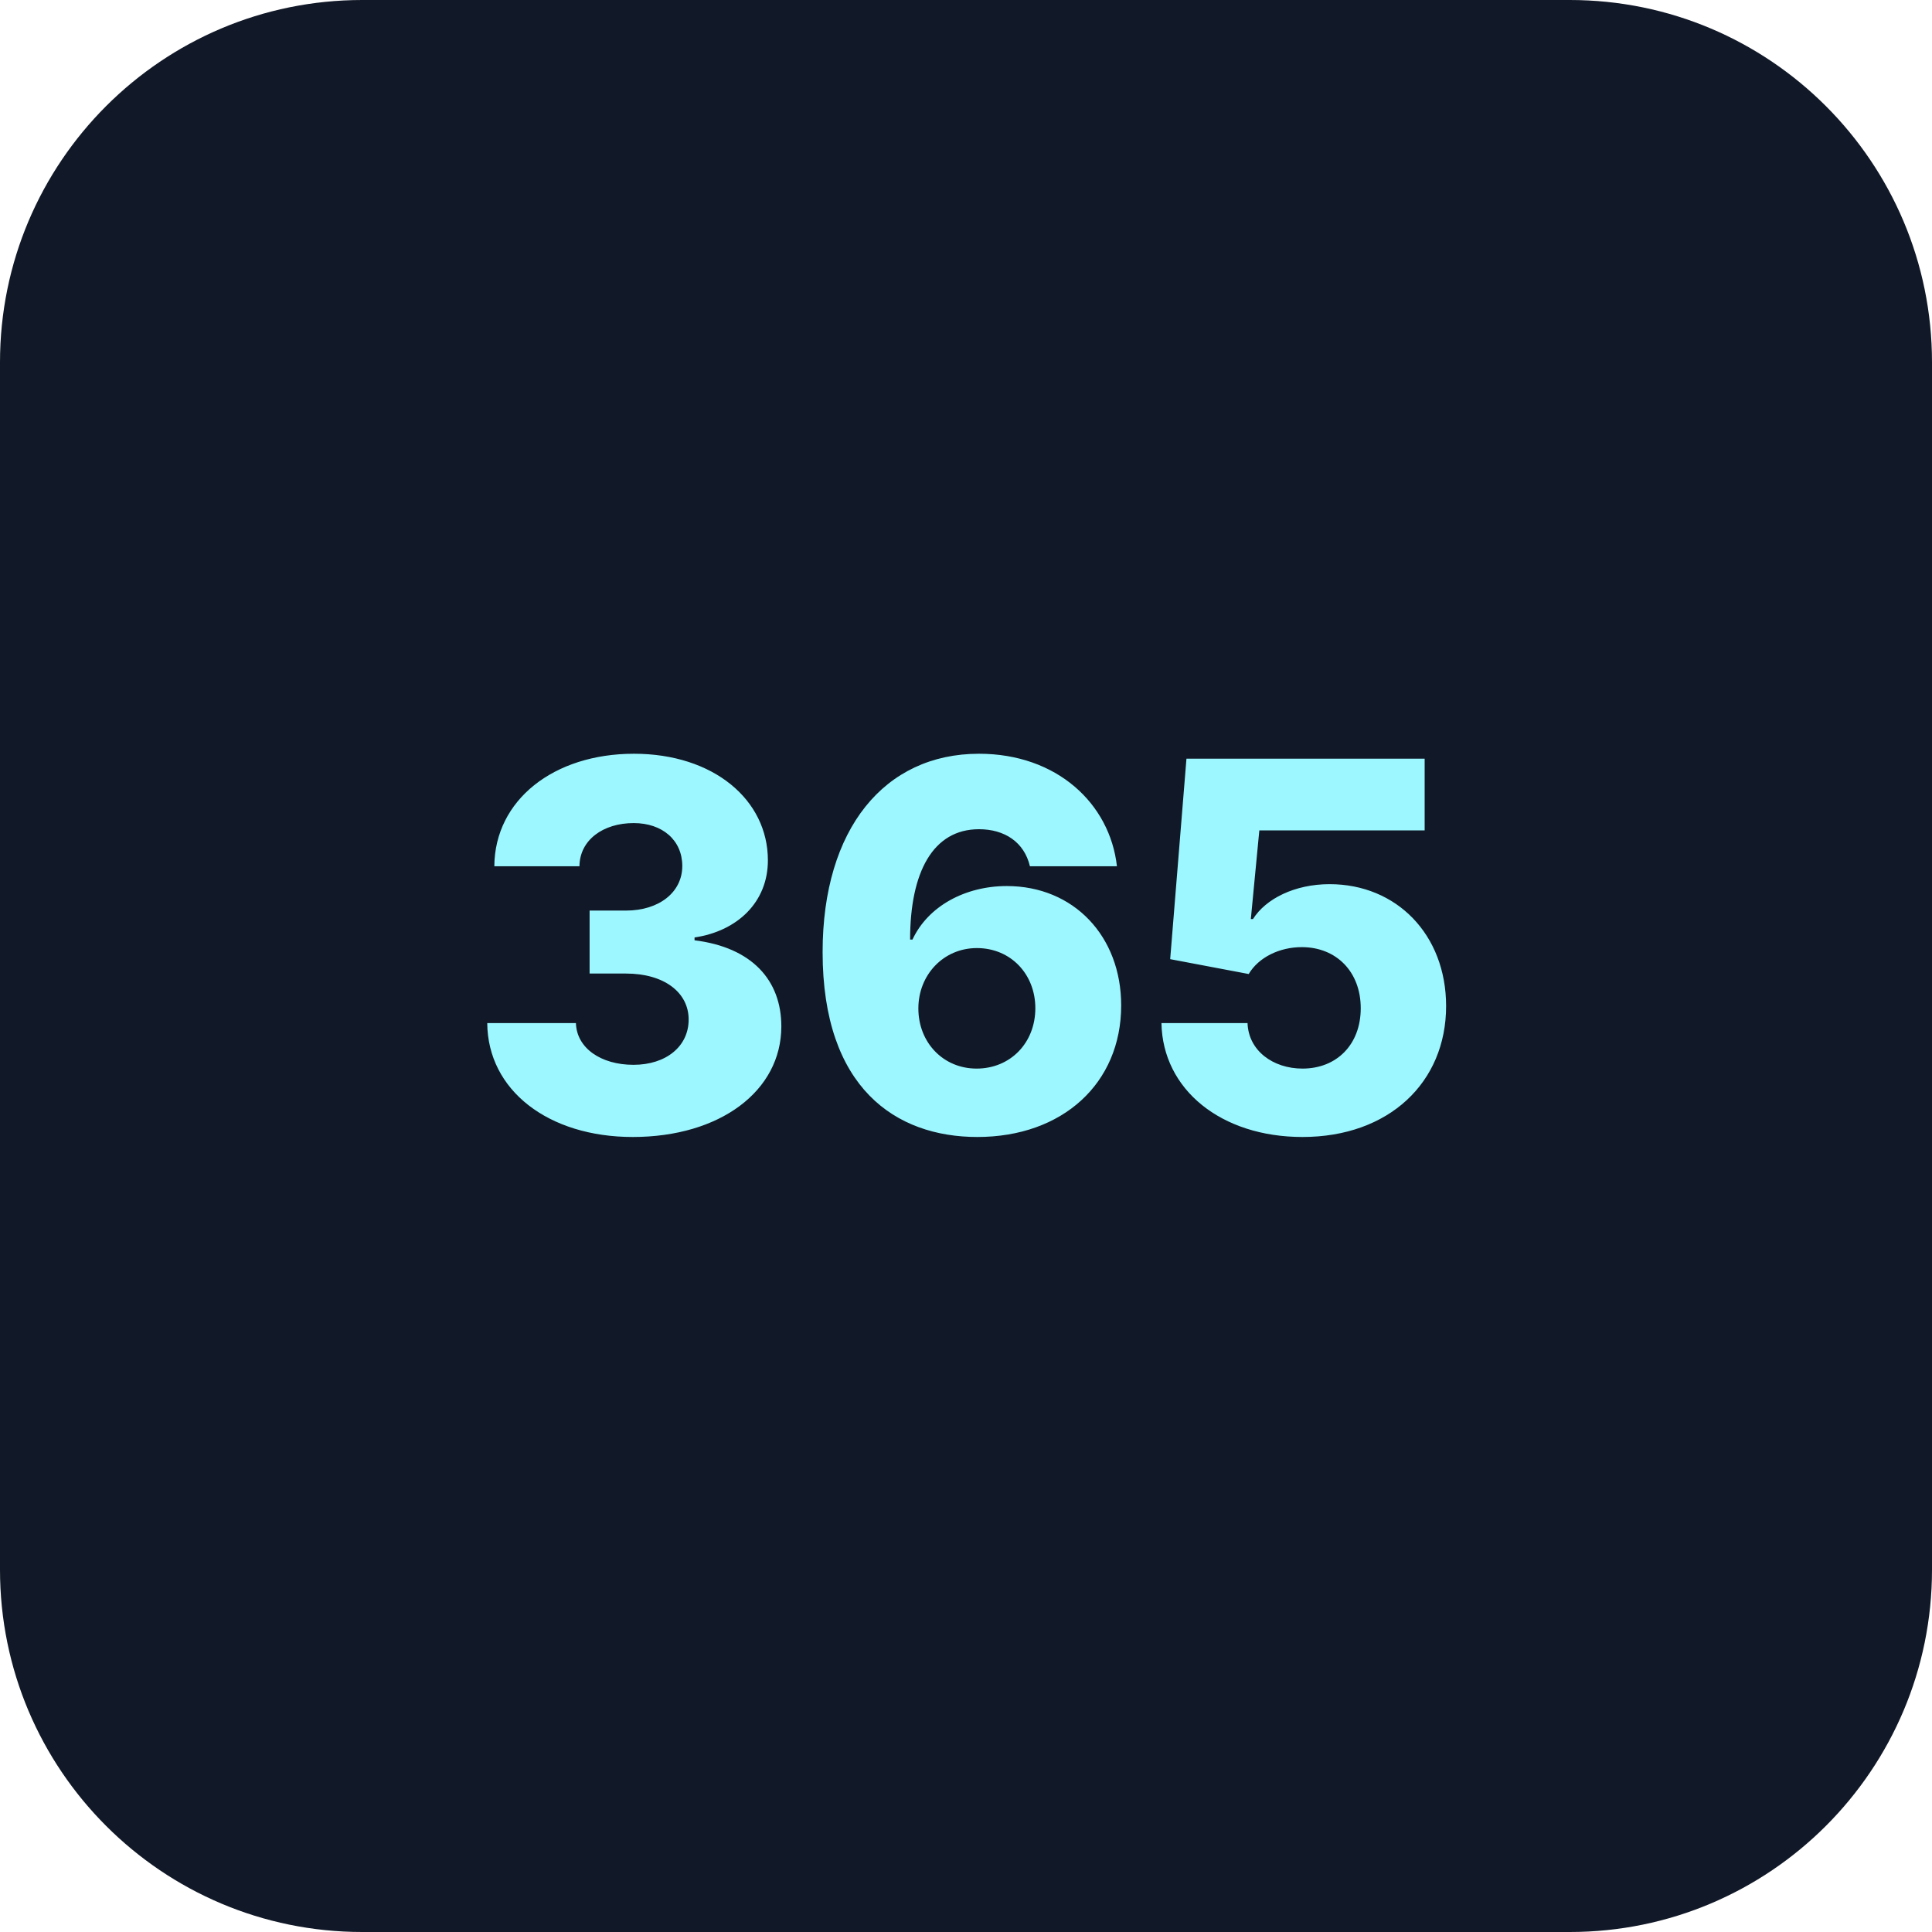
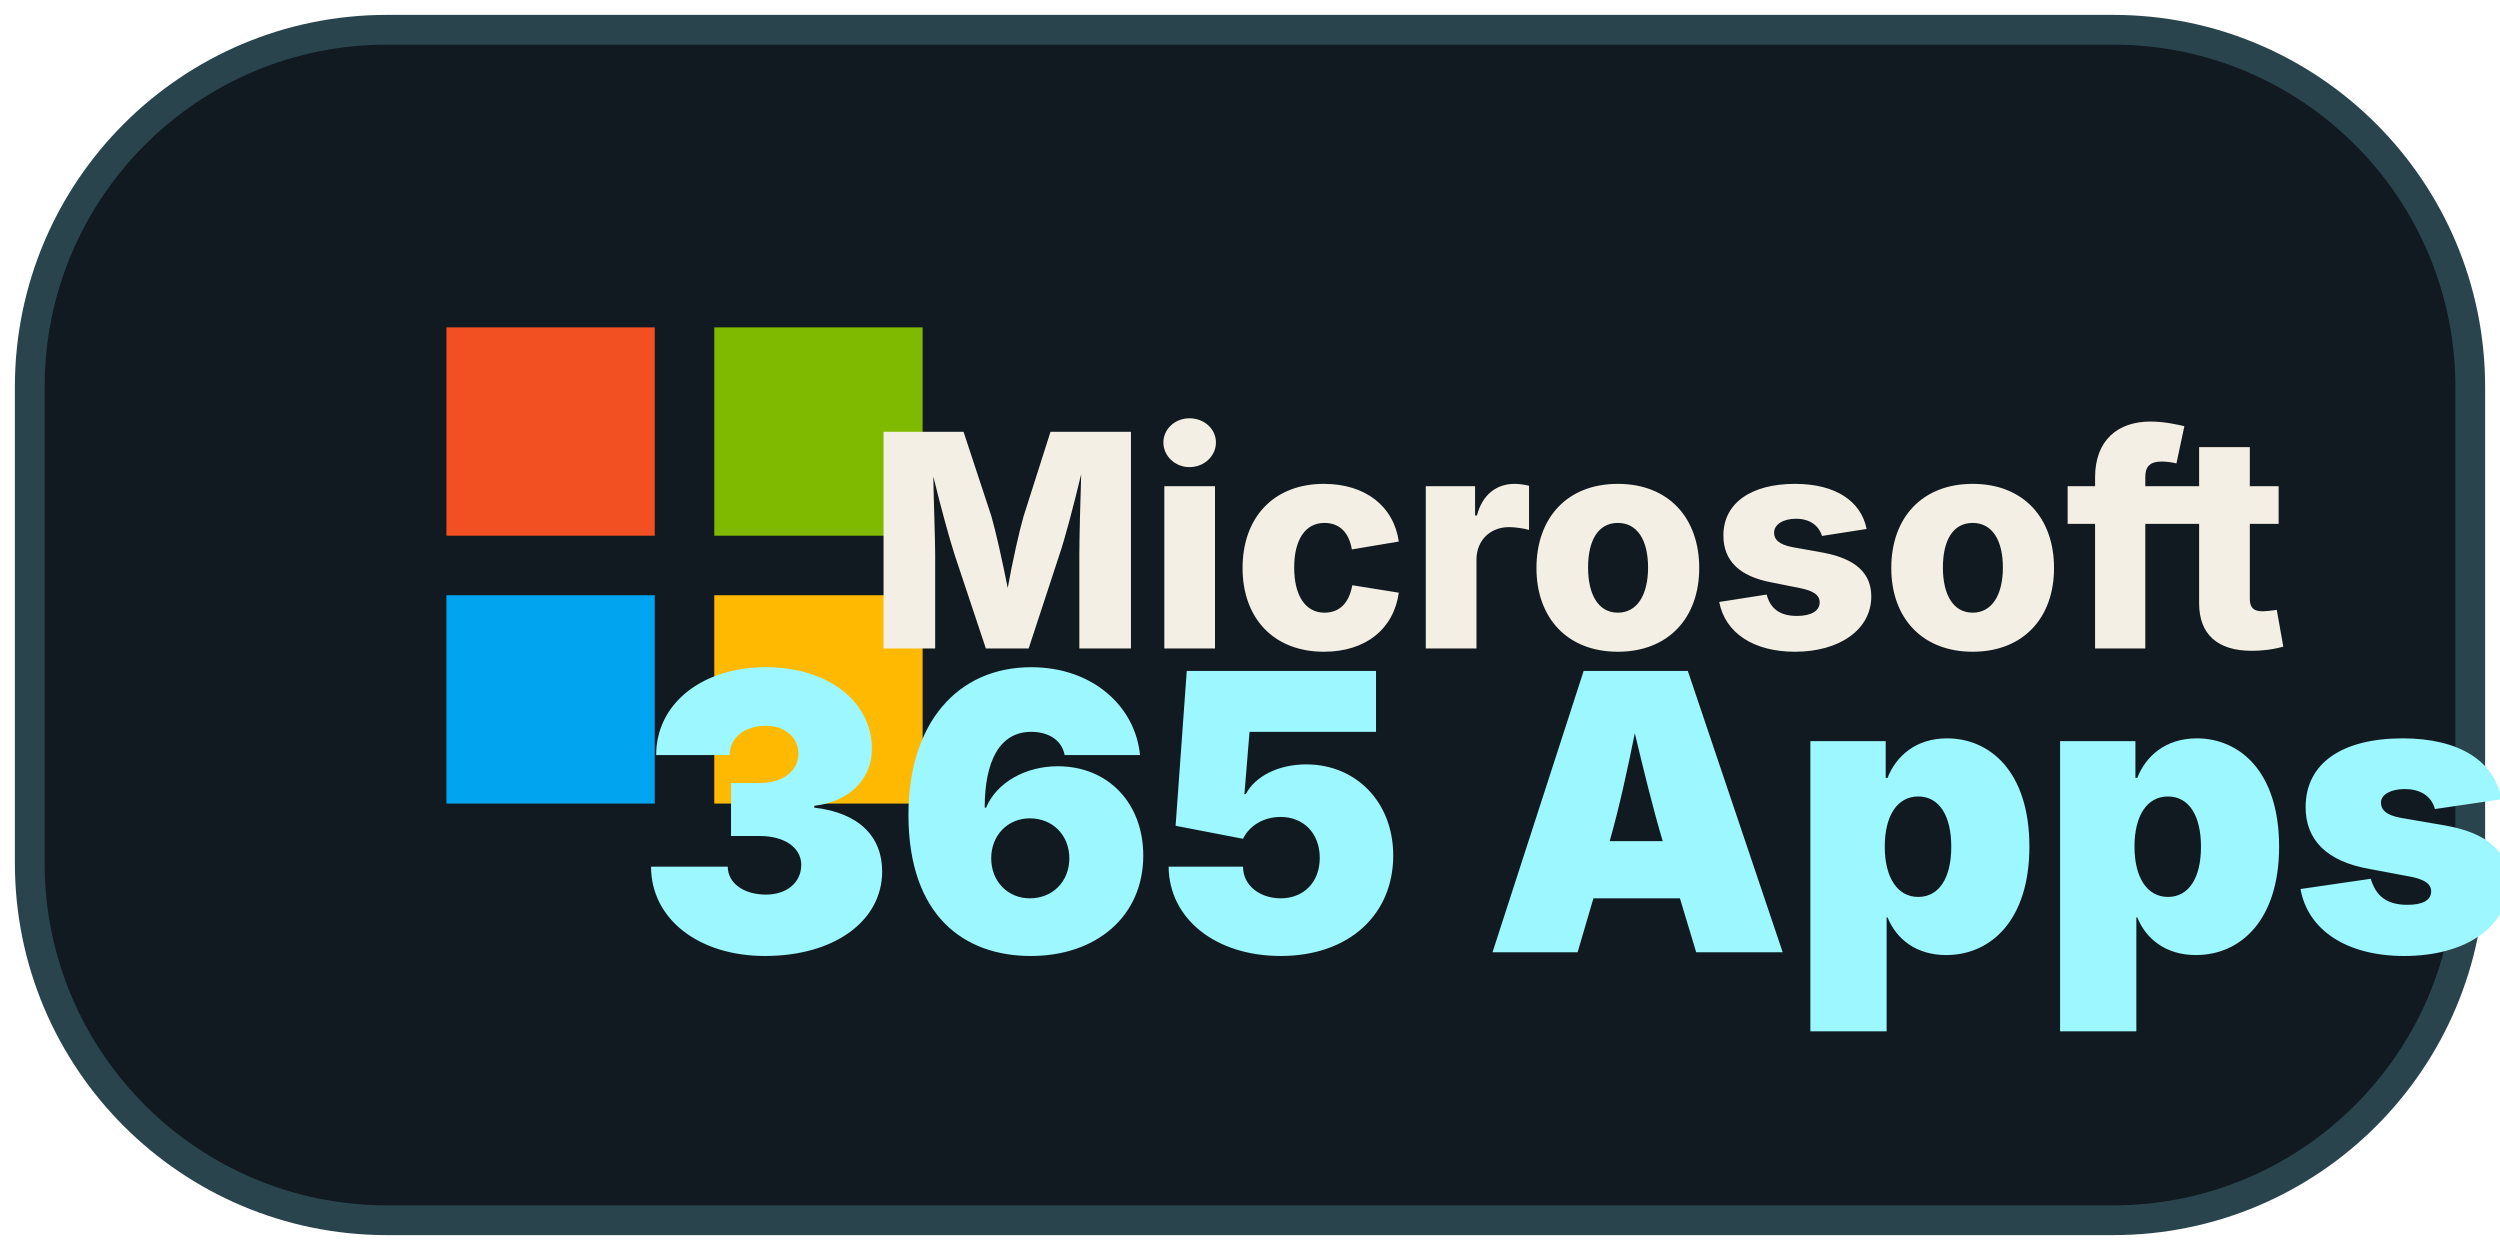
- <svg xmlns="http://www.w3.org/2000/svg" viewBox="0 0 128 128" role="img" aria-label="365">
-   <rect width="128" height="128" rx="24" fill="#111827" />
-   <text x="64" y="75" text-anchor="middle" font-family="Inter, Arial, sans-serif" font-size="34" font-weight="800" fill="#9df7ff">365</text>
+ <svg xmlns="http://www.w3.org/2000/svg" width="84" height="42" viewBox="0 0 84 42" role="img" aria-label="Microsoft 365 Apps logo">
+   <rect x="1" y="1" width="82" height="40" rx="12" fill="#101A20" stroke="#29444D" />
+   <g transform="translate(15 11)">
+     <rect x="0" y="0" width="7" height="7" fill="#F25022" />
+     <rect x="9" y="0" width="7" height="7" fill="#7FBA00" />
+     <rect x="0" y="9" width="7" height="7" fill="#00A4EF" />
+     <rect x="9" y="9" width="7" height="7" fill="#FFB900" />
+   </g>
+   <text x="53" y="18" text-anchor="middle" dominant-baseline="middle" fill="#F4EFE4" font-family="Inter, Arial, Helvetica, sans-serif" font-size="10" font-weight="800">Microsoft</text>
+   <text x="53" y="27" text-anchor="middle" dominant-baseline="middle" fill="#9DF7FF" font-family="Inter, Arial, Helvetica, sans-serif" font-size="13" font-weight="900">365 Apps</text>
</svg>
